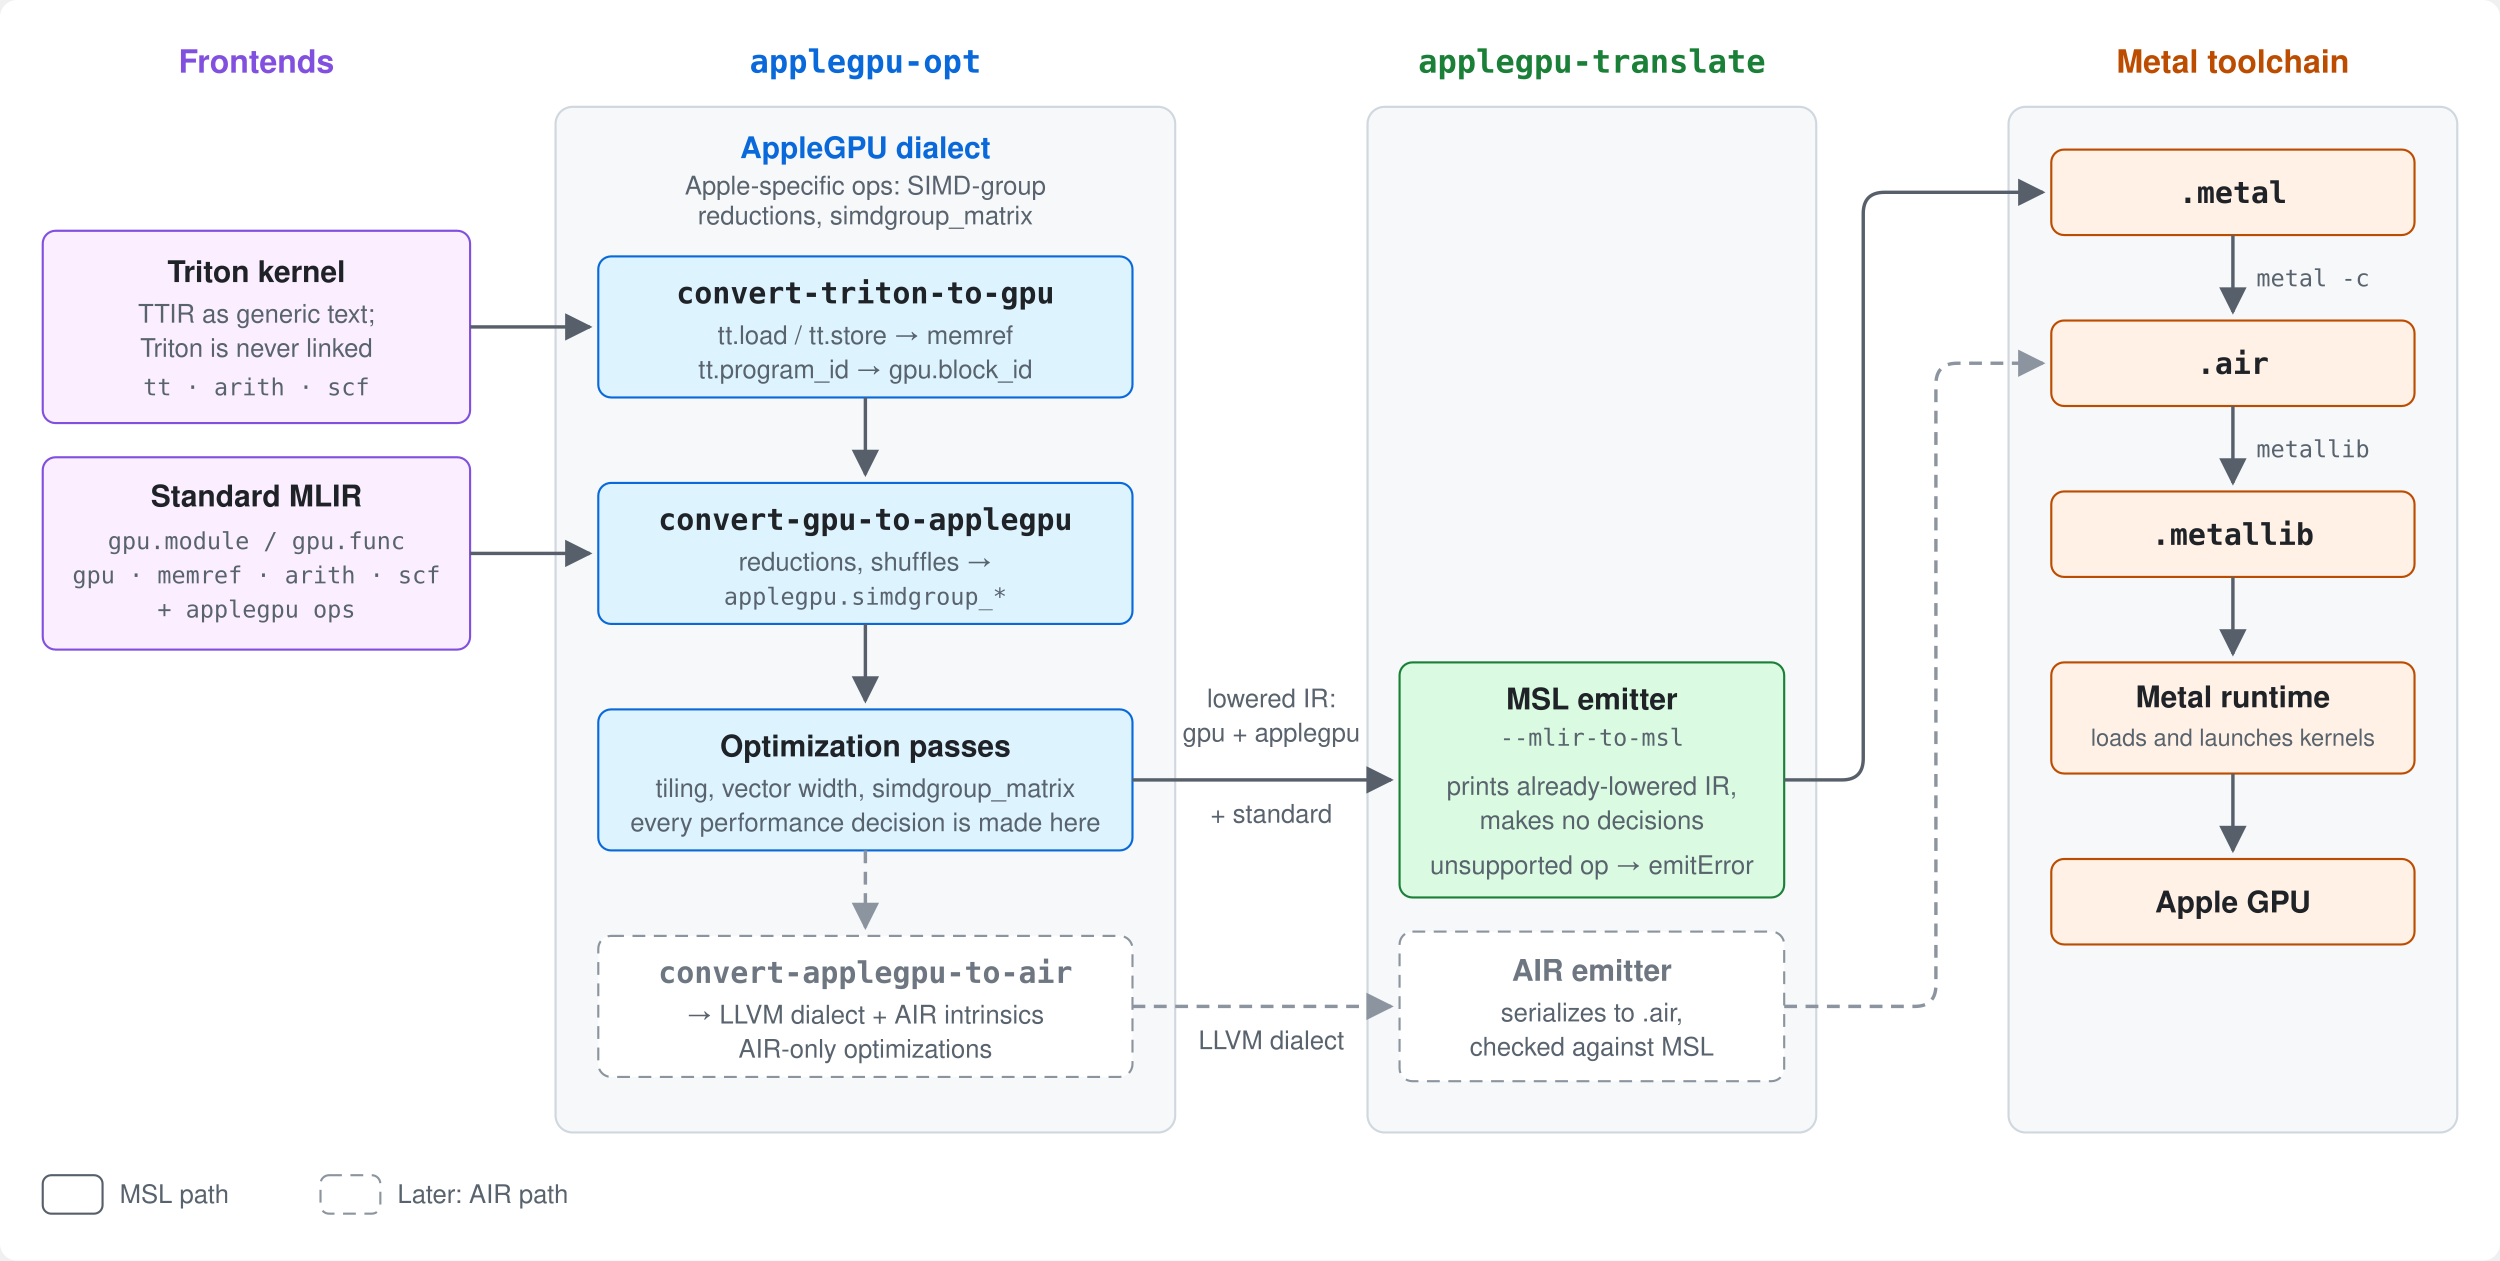
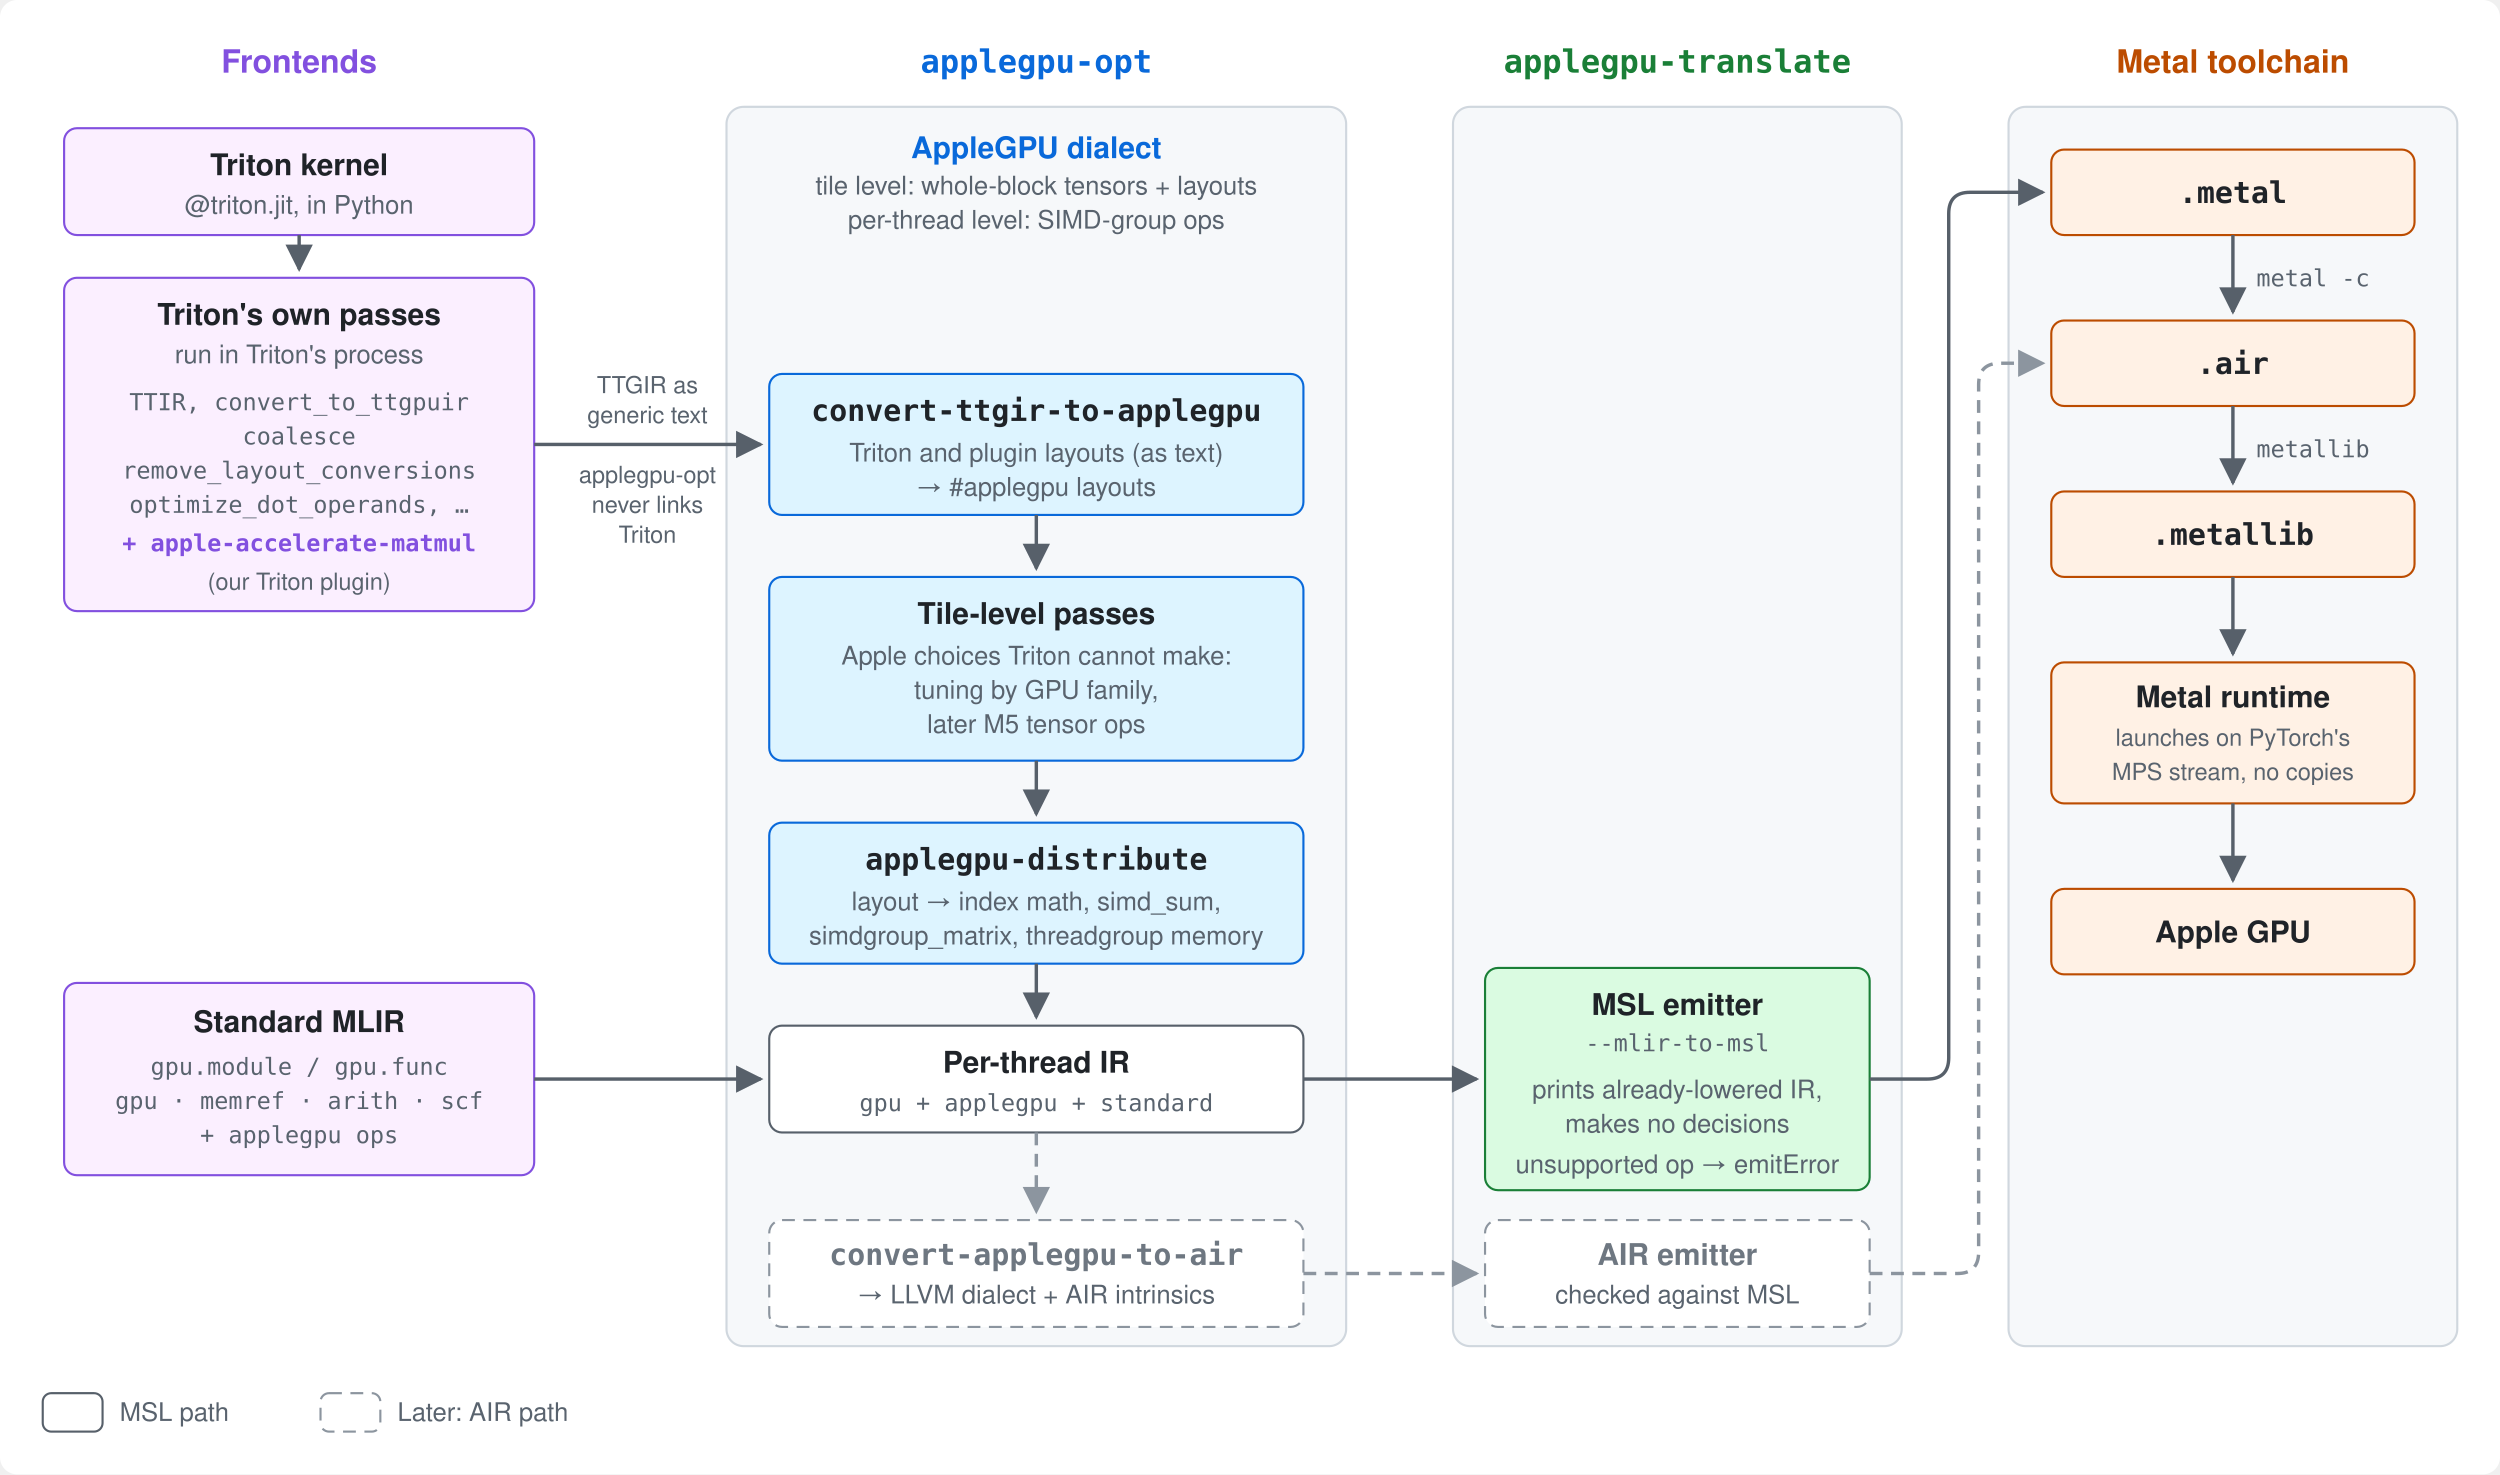
- <svg xmlns="http://www.w3.org/2000/svg" viewBox="0 0 1170 590" width="1170" height="590" font-family="-apple-system, BlinkMacSystemFont, 'Segoe UI', Helvetica, Arial, sans-serif" role="img" aria-labelledby="title desc">
+ <svg xmlns="http://www.w3.org/2000/svg" viewBox="0 0 1170 690" width="1170" height="690" font-family="-apple-system, BlinkMacSystemFont, 'Segoe UI', Helvetica, Arial, sans-serif" role="img" aria-labelledby="title desc">
  <style>
    .bg     { fill: #ffffff; }
    .group  { fill: #f6f8fa; stroke: #d0d7de; }
    .box    { fill: #ffffff; stroke: #57606a; }
    .later  { fill: #ffffff; stroke: #8c959f; stroke-dasharray: 6 4; }
    .title  { fill: #1f2328; font-size: 15px; font-weight: 600; }
    .label  { fill: #1f2328; font-size: 14px; font-weight: 600; }
    .note   { fill: #59636e; font-size: 12px; }
    .small  { font-size: 11px; }
    .muted  { fill: #6e7781; }
    .mono   { font-family: ui-monospace, SFMono-Regular, Menlo, monospace; }
    .edge   { stroke: #57606a; stroke-width: 1.6; fill: none; }
    .edge-later { stroke: #8c959f; stroke-width: 1.6; fill: none; stroke-dasharray: 6 4; }
    .head   { fill: #57606a; }
    .head-later { fill: #8c959f; }
    .fe     { fill: #fbefff; stroke: #8250df; }
    .opt    { fill: #ddf4ff; stroke: #0969da; }
    .tr     { fill: #dafbe1; stroke: #1a7f37; }
    .mtl    { fill: #fff1e5; stroke: #bc4c00; }
    .t-fe   { fill: #8250df; }
    .t-opt  { fill: #0969da; }
    .t-tr   { fill: #1a7f37; }
    .t-mtl  { fill: #bc4c00; }
    @media (prefers-color-scheme: dark) {
      .bg     { fill: #0d1117; }
      .group  { fill: #161b22; stroke: #30363d; }
      .box    { fill: #0d1117; stroke: #8b949e; }
      .later  { fill: #0d1117; stroke: #6e7681; }
      .title, .label { fill: #e6edf3; }
      .note   { fill: #9198a1; }
      .muted  { fill: #848d97; }
      .edge   { stroke: #8b949e; }
      .edge-later { stroke: #6e7681; }
      .head   { fill: #8b949e; }
      .head-later { fill: #6e7681; }
      .fe     { fill: #231a38; stroke: #ab7df8; }
      .opt    { fill: #0f2744; stroke: #4493f8; }
      .tr     { fill: #0f2a1a; stroke: #3fb950; }
      .mtl    { fill: #2d1a0c; stroke: #db6d28; }
      .t-fe   { fill: #bc8cff; }
      .t-opt  { fill: #58a6ff; }
      .t-tr   { fill: #56d364; }
      .t-mtl  { fill: #f0883e; }
    }
  </style>
  <defs>
    <marker id="arrow" viewBox="0 0 10 10" refX="9" refY="5" markerWidth="8" markerHeight="8" orient="auto-start-reverse">
      <path class="head" d="M0,0 L10,5 L0,10 z" />
    </marker>
    <marker id="arrow-later" viewBox="0 0 10 10" refX="9" refY="5" markerWidth="8" markerHeight="8" orient="auto-start-reverse">
      <path class="head-later" d="M0,0 L10,5 L0,10 z" />
    </marker>
  </defs>
-   <rect class="bg" x="0" y="0" width="1170" height="590" rx="8" />
-   <text class="title t-fe" x="120" y="34" text-anchor="middle">Frontends</text>
-   <text class="title mono t-opt" x="405" y="34" text-anchor="middle">applegpu-opt</text>
-   <text class="title mono t-tr" x="745" y="34" text-anchor="middle">applegpu-translate</text>
+   <rect class="bg" x="0" y="0" width="1170" height="690" rx="8" />
+   <text class="title t-fe" x="140" y="34" text-anchor="middle">Frontends</text>
+   <text class="title mono t-opt" x="485" y="34" text-anchor="middle">applegpu-opt</text>
+   <text class="title mono t-tr" x="785" y="34" text-anchor="middle">applegpu-translate</text>
  <text class="title t-mtl" x="1045" y="34" text-anchor="middle">Metal toolchain</text>
-   <rect class="group" x="260" y="50" width="290" height="480" rx="8" />
-   <rect class="group" x="640" y="50" width="210" height="480" rx="8" />
-   <rect class="group" x="940" y="50" width="210" height="480" rx="8" />
-   <rect class="box fe" x="20" y="108" width="200" height="90" rx="6" />
-   <text class="label" x="120" y="132" text-anchor="middle">Triton kernel</text>
-   <text class="note" x="120" y="151" text-anchor="middle">TTIR as generic text;</text>
-   <text class="note" x="120" y="167" text-anchor="middle">Triton is never linked</text>
-   <text class="note mono small" x="120" y="185" text-anchor="middle">tt · arith · scf</text>
-   <rect class="box fe" x="20" y="214" width="200" height="90" rx="6" />
-   <text class="label" x="120" y="237" text-anchor="middle">Standard MLIR</text>
-   <text class="note mono small" x="120" y="257" text-anchor="middle">gpu.module / gpu.func</text>
-   <text class="note mono small" x="120" y="273" text-anchor="middle">gpu · memref · arith · scf</text>
-   <text class="note mono small" x="120" y="289" text-anchor="middle">+ applegpu ops</text>
-   <text class="label t-opt" x="405" y="74" text-anchor="middle">AppleGPU dialect</text>
-   <text class="note" x="405" y="91" text-anchor="middle">Apple-specific ops: SIMD-group</text>
-   <text class="note" x="405" y="105" text-anchor="middle">reductions, simdgroup_matrix</text>
-   <rect class="box opt" x="280" y="120" width="250" height="66" rx="6" />
-   <text class="label mono" x="405" y="142" text-anchor="middle">convert-triton-to-gpu</text>
-   <text class="note" x="405" y="161" text-anchor="middle">tt.load / tt.store → memref</text>
-   <text class="note" x="405" y="177" text-anchor="middle">tt.program_id → gpu.block_id</text>
-   <rect class="box opt" x="280" y="226" width="250" height="66" rx="6" />
-   <text class="label mono" x="405" y="248" text-anchor="middle">convert-gpu-to-applegpu</text>
-   <text class="note" x="405" y="267" text-anchor="middle">reductions, shuffles →</text>
-   <text class="note mono small" x="405" y="283" text-anchor="middle">applegpu.simdgroup_*</text>
-   <rect class="box opt" x="280" y="332" width="250" height="66" rx="6" />
-   <text class="label" x="405" y="354" text-anchor="middle">Optimization passes</text>
-   <text class="note" x="405" y="373" text-anchor="middle">tiling, vector width, simdgroup_matrix</text>
-   <text class="note" x="405" y="389" text-anchor="middle">every performance decision is made here</text>
-   <rect class="later" x="280" y="438" width="250" height="66" rx="6" />
-   <text class="label mono muted" x="405" y="460" text-anchor="middle">convert-applegpu-to-air</text>
-   <text class="note" x="405" y="479" text-anchor="middle">→ LLVM dialect + AIR intrinsics</text>
-   <text class="note" x="405" y="495" text-anchor="middle">AIR-only optimizations</text>
-   <rect class="box tr" x="655" y="310" width="180" height="110" rx="6" />
-   <text class="label" x="745" y="332" text-anchor="middle">MSL emitter</text>
-   <text class="note mono small" x="745" y="349" text-anchor="middle">--mlir-to-msl</text>
-   <text class="note" x="745" y="372" text-anchor="middle">prints already-lowered IR,</text>
-   <text class="note" x="745" y="388" text-anchor="middle">makes no decisions</text>
-   <text class="note" x="745" y="409" text-anchor="middle">unsupported op → emitError</text>
-   <rect class="later" x="655" y="436" width="180" height="70" rx="6" />
-   <text class="label muted" x="745" y="459" text-anchor="middle">AIR emitter</text>
-   <text class="note" x="745" y="478" text-anchor="middle">serializes to .air,</text>
-   <text class="note" x="745" y="494" text-anchor="middle">checked against MSL</text>
+   <rect class="group" x="340" y="50" width="290" height="580" rx="8" />
+   <rect class="group" x="680" y="50" width="210" height="580" rx="8" />
+   <rect class="group" x="940" y="50" width="210" height="580" rx="8" />
+   <rect class="box fe" x="30" y="60" width="220" height="50" rx="6" />
+   <text class="label" x="140" y="82" text-anchor="middle">Triton kernel</text>
+   <text class="note" x="140" y="100" text-anchor="middle">@triton.jit, in Python</text>
+   <rect class="box fe" x="30" y="130" width="220" height="156" rx="6" />
+   <text class="label" x="140" y="152" text-anchor="middle">Triton's own passes</text>
+   <text class="note" x="140" y="170" text-anchor="middle">run in Triton's process</text>
+   <text class="note mono small" x="140" y="192" text-anchor="middle">TTIR, convert_to_ttgpuir</text>
+   <text class="note mono small" x="140" y="208" text-anchor="middle">coalesce</text>
+   <text class="note mono small" x="140" y="224" text-anchor="middle">remove_layout_conversions</text>
+   <text class="note mono small" x="140" y="240" text-anchor="middle">optimize_dot_operands, …</text>
+   <text class="label mono small t-fe" x="140" y="258" text-anchor="middle">+ apple-accelerate-matmul</text>
+   <text class="note small" x="140" y="276" text-anchor="middle">(our Triton plugin)</text>
+   <rect class="box fe" x="30" y="460" width="220" height="90" rx="6" />
+   <text class="label" x="140" y="483" text-anchor="middle">Standard MLIR</text>
+   <text class="note mono small" x="140" y="503" text-anchor="middle">gpu.module / gpu.func</text>
+   <text class="note mono small" x="140" y="519" text-anchor="middle">gpu · memref · arith · scf</text>
+   <text class="note mono small" x="140" y="535" text-anchor="middle">+ applegpu ops</text>
+   <text class="label t-opt" x="485" y="74" text-anchor="middle">AppleGPU dialect</text>
+   <text class="note" x="485" y="91" text-anchor="middle">tile level: whole-block tensors + layouts</text>
+   <text class="note" x="485" y="107" text-anchor="middle">per-thread level: SIMD-group ops</text>
+   <rect class="box opt" x="360" y="175" width="250" height="66" rx="6" />
+   <text class="label mono" x="485" y="197" text-anchor="middle">convert-ttgir-to-applegpu</text>
+   <text class="note" x="485" y="216" text-anchor="middle">Triton and plugin layouts (as text)</text>
+   <text class="note" x="485" y="232" text-anchor="middle">→ #applegpu layouts</text>
+   <rect class="box opt" x="360" y="270" width="250" height="86" rx="6" />
+   <text class="label" x="485" y="292" text-anchor="middle">Tile-level passes</text>
+   <text class="note" x="485" y="311" text-anchor="middle">Apple choices Triton cannot make:</text>
+   <text class="note" x="485" y="327" text-anchor="middle">tuning by GPU family,</text>
+   <text class="note" x="485" y="343" text-anchor="middle">later M5 tensor ops</text>
+   <rect class="box opt" x="360" y="385" width="250" height="66" rx="6" />
+   <text class="label mono" x="485" y="407" text-anchor="middle">applegpu-distribute</text>
+   <text class="note" x="485" y="426" text-anchor="middle">layout → index math, simd_sum,</text>
+   <text class="note" x="485" y="442" text-anchor="middle">simdgroup_matrix, threadgroup memory</text>
+   <rect class="box" x="360" y="480" width="250" height="50" rx="6" />
+   <text class="label" x="485" y="502" text-anchor="middle">Per-thread IR</text>
+   <text class="note mono small" x="485" y="520" text-anchor="middle">gpu + applegpu + standard</text>
+   <rect class="later" x="360" y="571" width="250" height="50" rx="6" />
+   <text class="label mono muted" x="485" y="592" text-anchor="middle">convert-applegpu-to-air</text>
+   <text class="note" x="485" y="610" text-anchor="middle">→ LLVM dialect + AIR intrinsics</text>
+   <rect class="box tr" x="695" y="453" width="180" height="104" rx="6" />
+   <text class="label" x="785" y="475" text-anchor="middle">MSL emitter</text>
+   <text class="note mono small" x="785" y="492" text-anchor="middle">--mlir-to-msl</text>
+   <text class="note" x="785" y="514" text-anchor="middle">prints already-lowered IR,</text>
+   <text class="note" x="785" y="530" text-anchor="middle">makes no decisions</text>
+   <text class="note" x="785" y="549" text-anchor="middle">unsupported op → emitError</text>
+   <rect class="later" x="695" y="571" width="180" height="50" rx="6" />
+   <text class="label muted" x="785" y="592" text-anchor="middle">AIR emitter</text>
+   <text class="note" x="785" y="610" text-anchor="middle">checked against MSL</text>
  <rect class="box mtl" x="960" y="70" width="170" height="40" rx="6" />
  <text class="label mono" x="1045" y="95" text-anchor="middle">.metal</text>
  <rect class="box mtl" x="960" y="150" width="170" height="40" rx="6" />
  <text class="label mono" x="1045" y="175" text-anchor="middle">.air</text>
  <rect class="box mtl" x="960" y="230" width="170" height="40" rx="6" />
  <text class="label mono" x="1045" y="255" text-anchor="middle">.metallib</text>
-   <rect class="box mtl" x="960" y="310" width="170" height="52" rx="6" />
+   <rect class="box mtl" x="960" y="310" width="170" height="66" rx="6" />
  <text class="label" x="1045" y="331" text-anchor="middle">Metal runtime</text>
-   <text class="note small" x="1045" y="349" text-anchor="middle">loads and launches kernels</text>
-   <rect class="box mtl" x="960" y="402" width="170" height="40" rx="6" />
-   <text class="label" x="1045" y="427" text-anchor="middle">Apple GPU</text>
-   <path class="edge" d="M220,153 L276,153" marker-end="url(#arrow)" />
-   <path class="edge" d="M220,259 L276,259" marker-end="url(#arrow)" />
-   <path class="edge" d="M405,186 L405,222" marker-end="url(#arrow)" />
-   <path class="edge" d="M405,292 L405,328" marker-end="url(#arrow)" />
-   <path class="edge-later" d="M405,398 L405,434" marker-end="url(#arrow-later)" />
-   <path class="edge" d="M530,365 L651,365" marker-end="url(#arrow)" />
-   <text class="note" x="595" y="331" text-anchor="middle">lowered IR:</text>
-   <text class="note" x="595" y="347" text-anchor="middle">gpu + applegpu</text>
-   <text class="note" x="595" y="385" text-anchor="middle">+ standard</text>
-   <path class="edge-later" d="M530,471 L651,471" marker-end="url(#arrow-later)" />
-   <text class="note" x="595" y="491" text-anchor="middle">LLVM dialect</text>
-   <path class="edge" d="M835,365 L862,365 Q872,365 872,355 L872,100 Q872,90 882,90 L956,90" marker-end="url(#arrow)" />
-   <path class="edge-later" d="M835,471 L896,471 Q906,471 906,461 L906,180 Q906,170 916,170 L956,170" marker-end="url(#arrow-later)" />
+   <text class="note small" x="1045" y="349" text-anchor="middle">launches on PyTorch's</text>
+   <text class="note small" x="1045" y="365" text-anchor="middle">MPS stream, no copies</text>
+   <rect class="box mtl" x="960" y="416" width="170" height="40" rx="6" />
+   <text class="label" x="1045" y="441" text-anchor="middle">Apple GPU</text>
+   <path class="edge" d="M140,110 L140,126" marker-end="url(#arrow)" />
+   <path class="edge" d="M250,208 L356,208" marker-end="url(#arrow)" />
+   <text class="note small" x="303" y="184" text-anchor="middle">TTGIR as</text>
+   <text class="note small" x="303" y="198" text-anchor="middle">generic text</text>
+   <text class="note small" x="303" y="226" text-anchor="middle">applegpu-opt</text>
+   <text class="note small" x="303" y="240" text-anchor="middle">never links</text>
+   <text class="note small" x="303" y="254" text-anchor="middle">Triton</text>
+   <path class="edge" d="M250,505 L356,505" marker-end="url(#arrow)" />
+   <path class="edge" d="M485,241 L485,266" marker-end="url(#arrow)" />
+   <path class="edge" d="M485,356 L485,381" marker-end="url(#arrow)" />
+   <path class="edge" d="M485,451 L485,476" marker-end="url(#arrow)" />
+   <path class="edge-later" d="M485,530 L485,567" marker-end="url(#arrow-later)" />
+   <path class="edge" d="M610,505 L691,505" marker-end="url(#arrow)" />
+   <path class="edge-later" d="M610,596 L691,596" marker-end="url(#arrow-later)" />
+   <path class="edge" d="M875,505 L902,505 Q912,505 912,495 L912,100 Q912,90 922,90 L956,90" marker-end="url(#arrow)" />
+   <path class="edge-later" d="M875,596 L916,596 Q926,596 926,586 L926,180 Q926,170 936,170 L956,170" marker-end="url(#arrow-later)" />
  <path class="edge" d="M1045,110 L1045,146" marker-end="url(#arrow)" />
  <text class="note mono small" x="1056" y="134">metal -c</text>
  <path class="edge" d="M1045,190 L1045,226" marker-end="url(#arrow)" />
  <text class="note mono small" x="1056" y="214">metallib</text>
  <path class="edge" d="M1045,270 L1045,306" marker-end="url(#arrow)" />
-   <path class="edge" d="M1045,362 L1045,398" marker-end="url(#arrow)" />
-   <rect class="box" x="20" y="550" width="28" height="18" rx="4" />
-   <text class="note" x="56" y="563">MSL path</text>
-   <rect class="later" x="150" y="550" width="28" height="18" rx="4" />
-   <text class="note" x="186" y="563">Later: AIR path</text>
+   <path class="edge" d="M1045,376 L1045,412" marker-end="url(#arrow)" />
+   <rect class="box" x="20" y="652" width="28" height="18" rx="4" />
+   <text class="note" x="56" y="665">MSL path</text>
+   <rect class="later" x="150" y="652" width="28" height="18" rx="4" />
+   <text class="note" x="186" y="665">Later: AIR path</text>
</svg>
